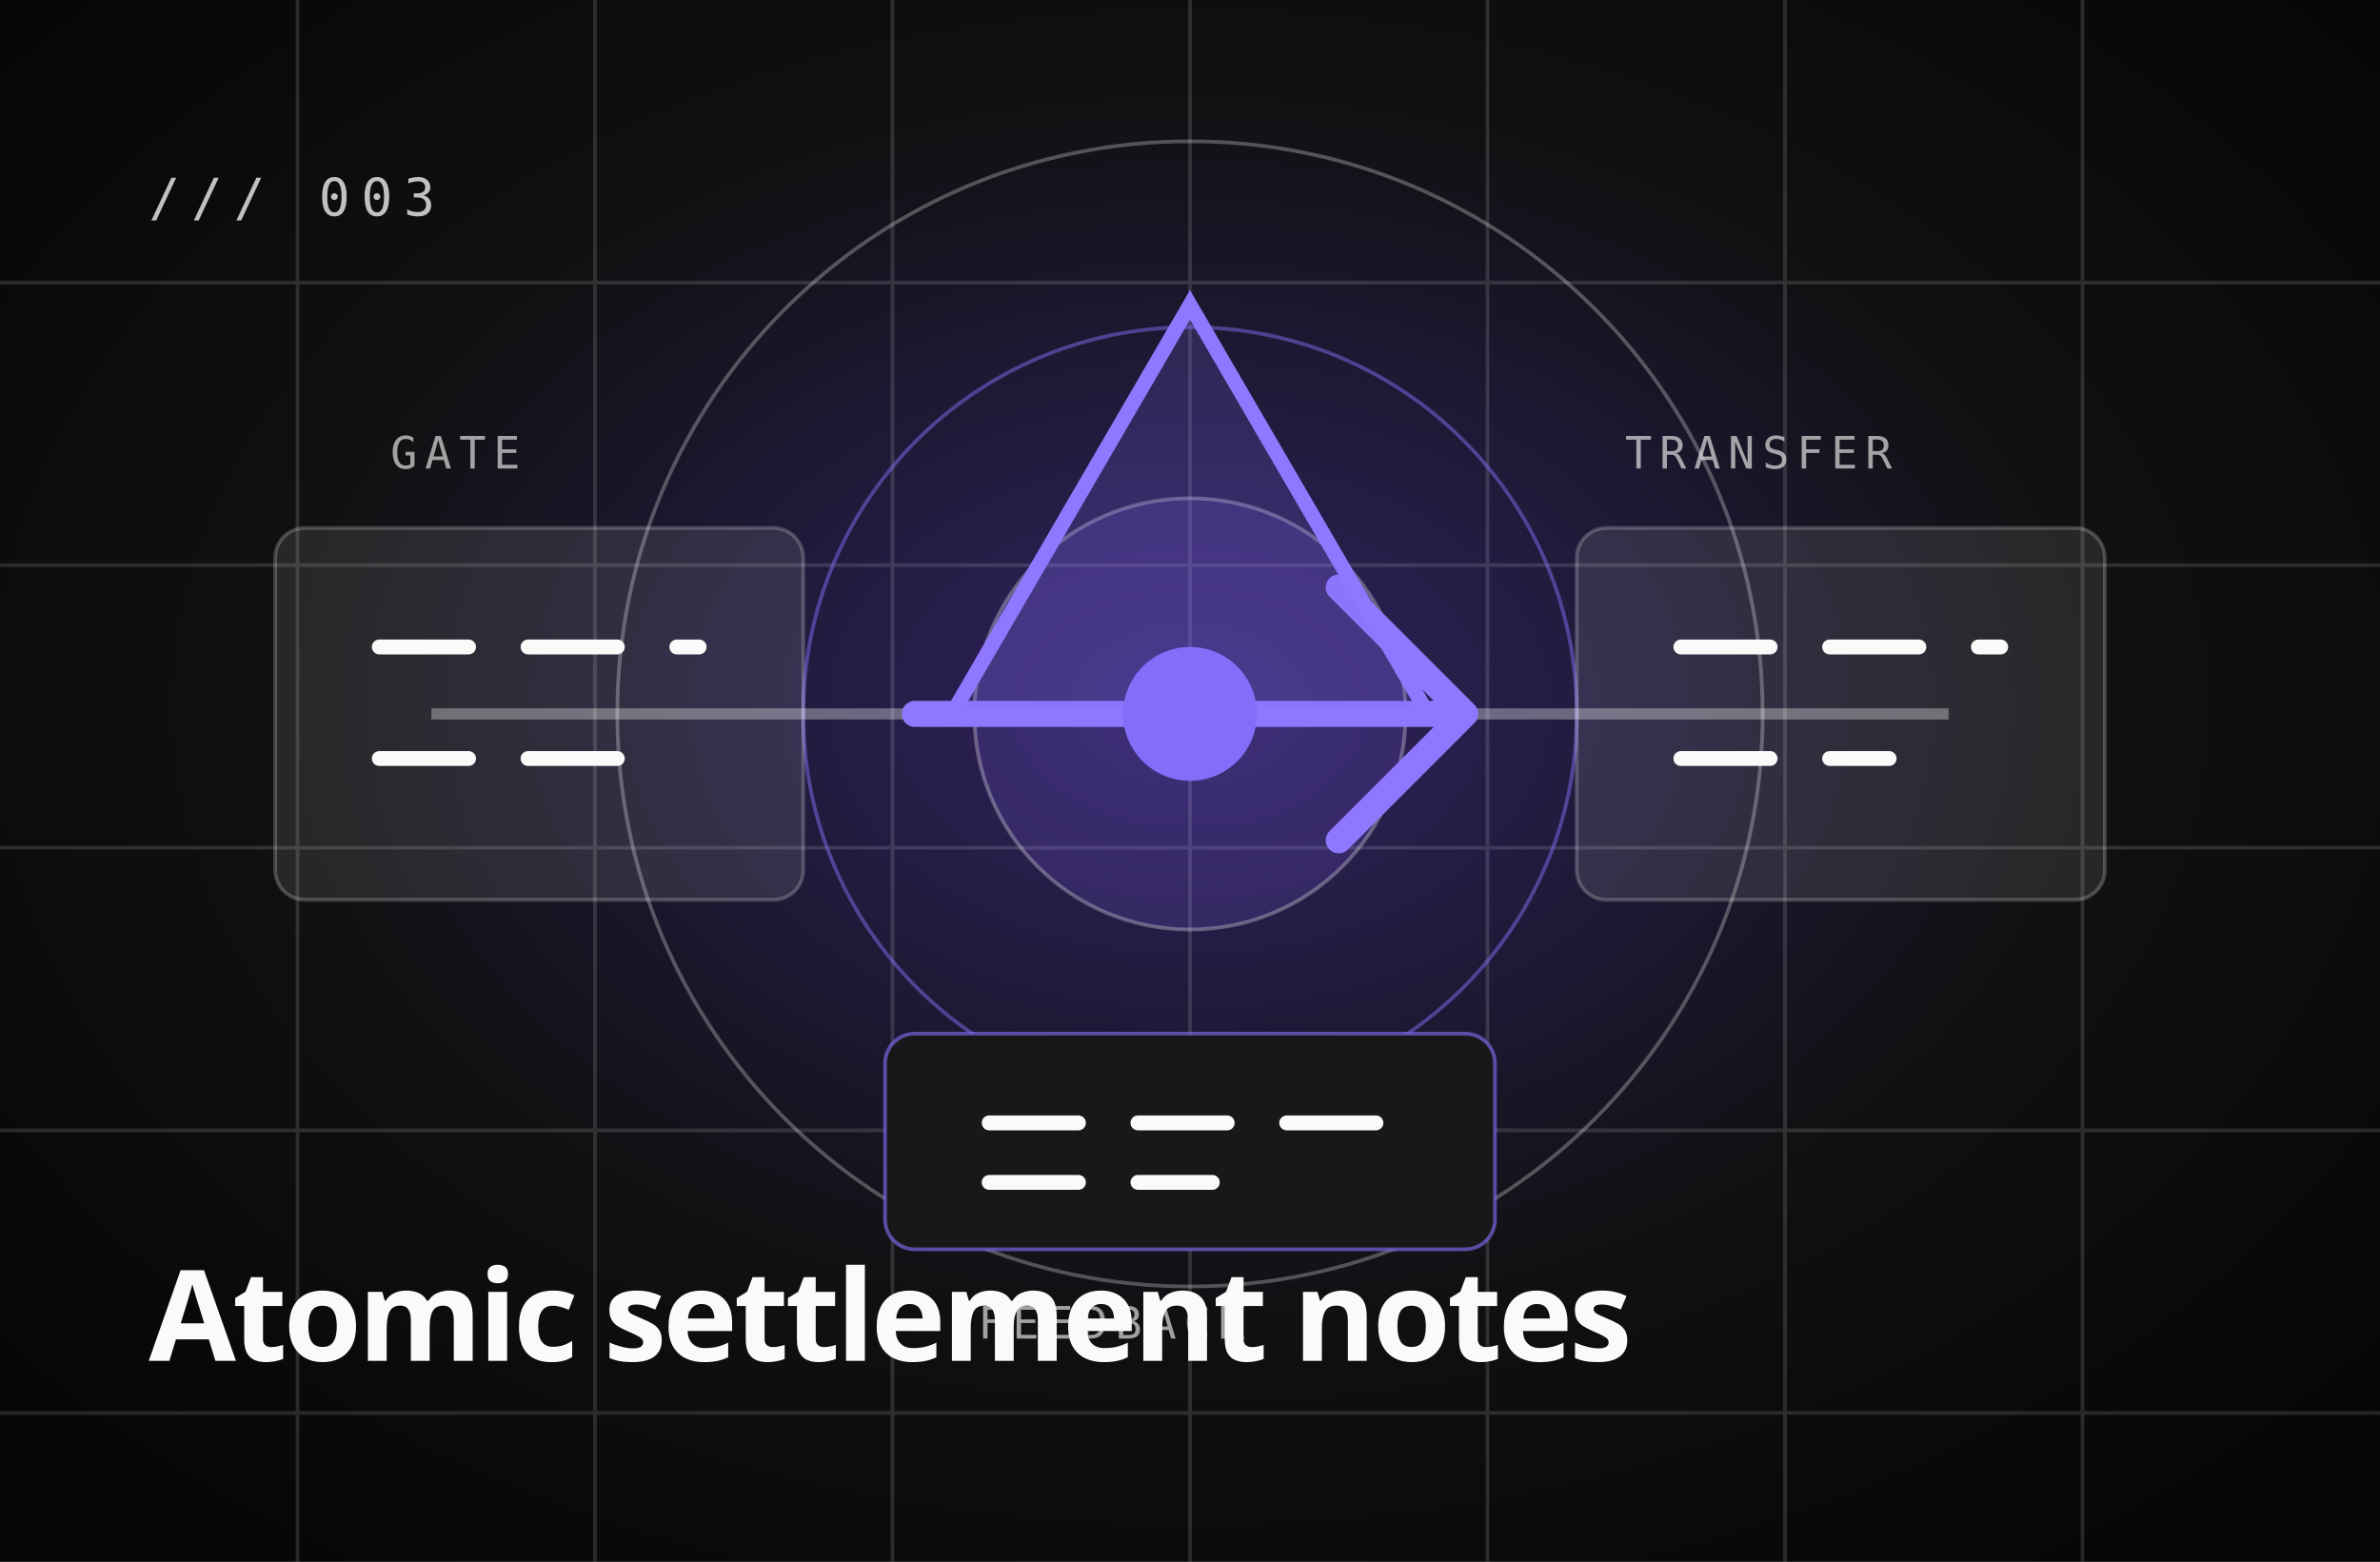
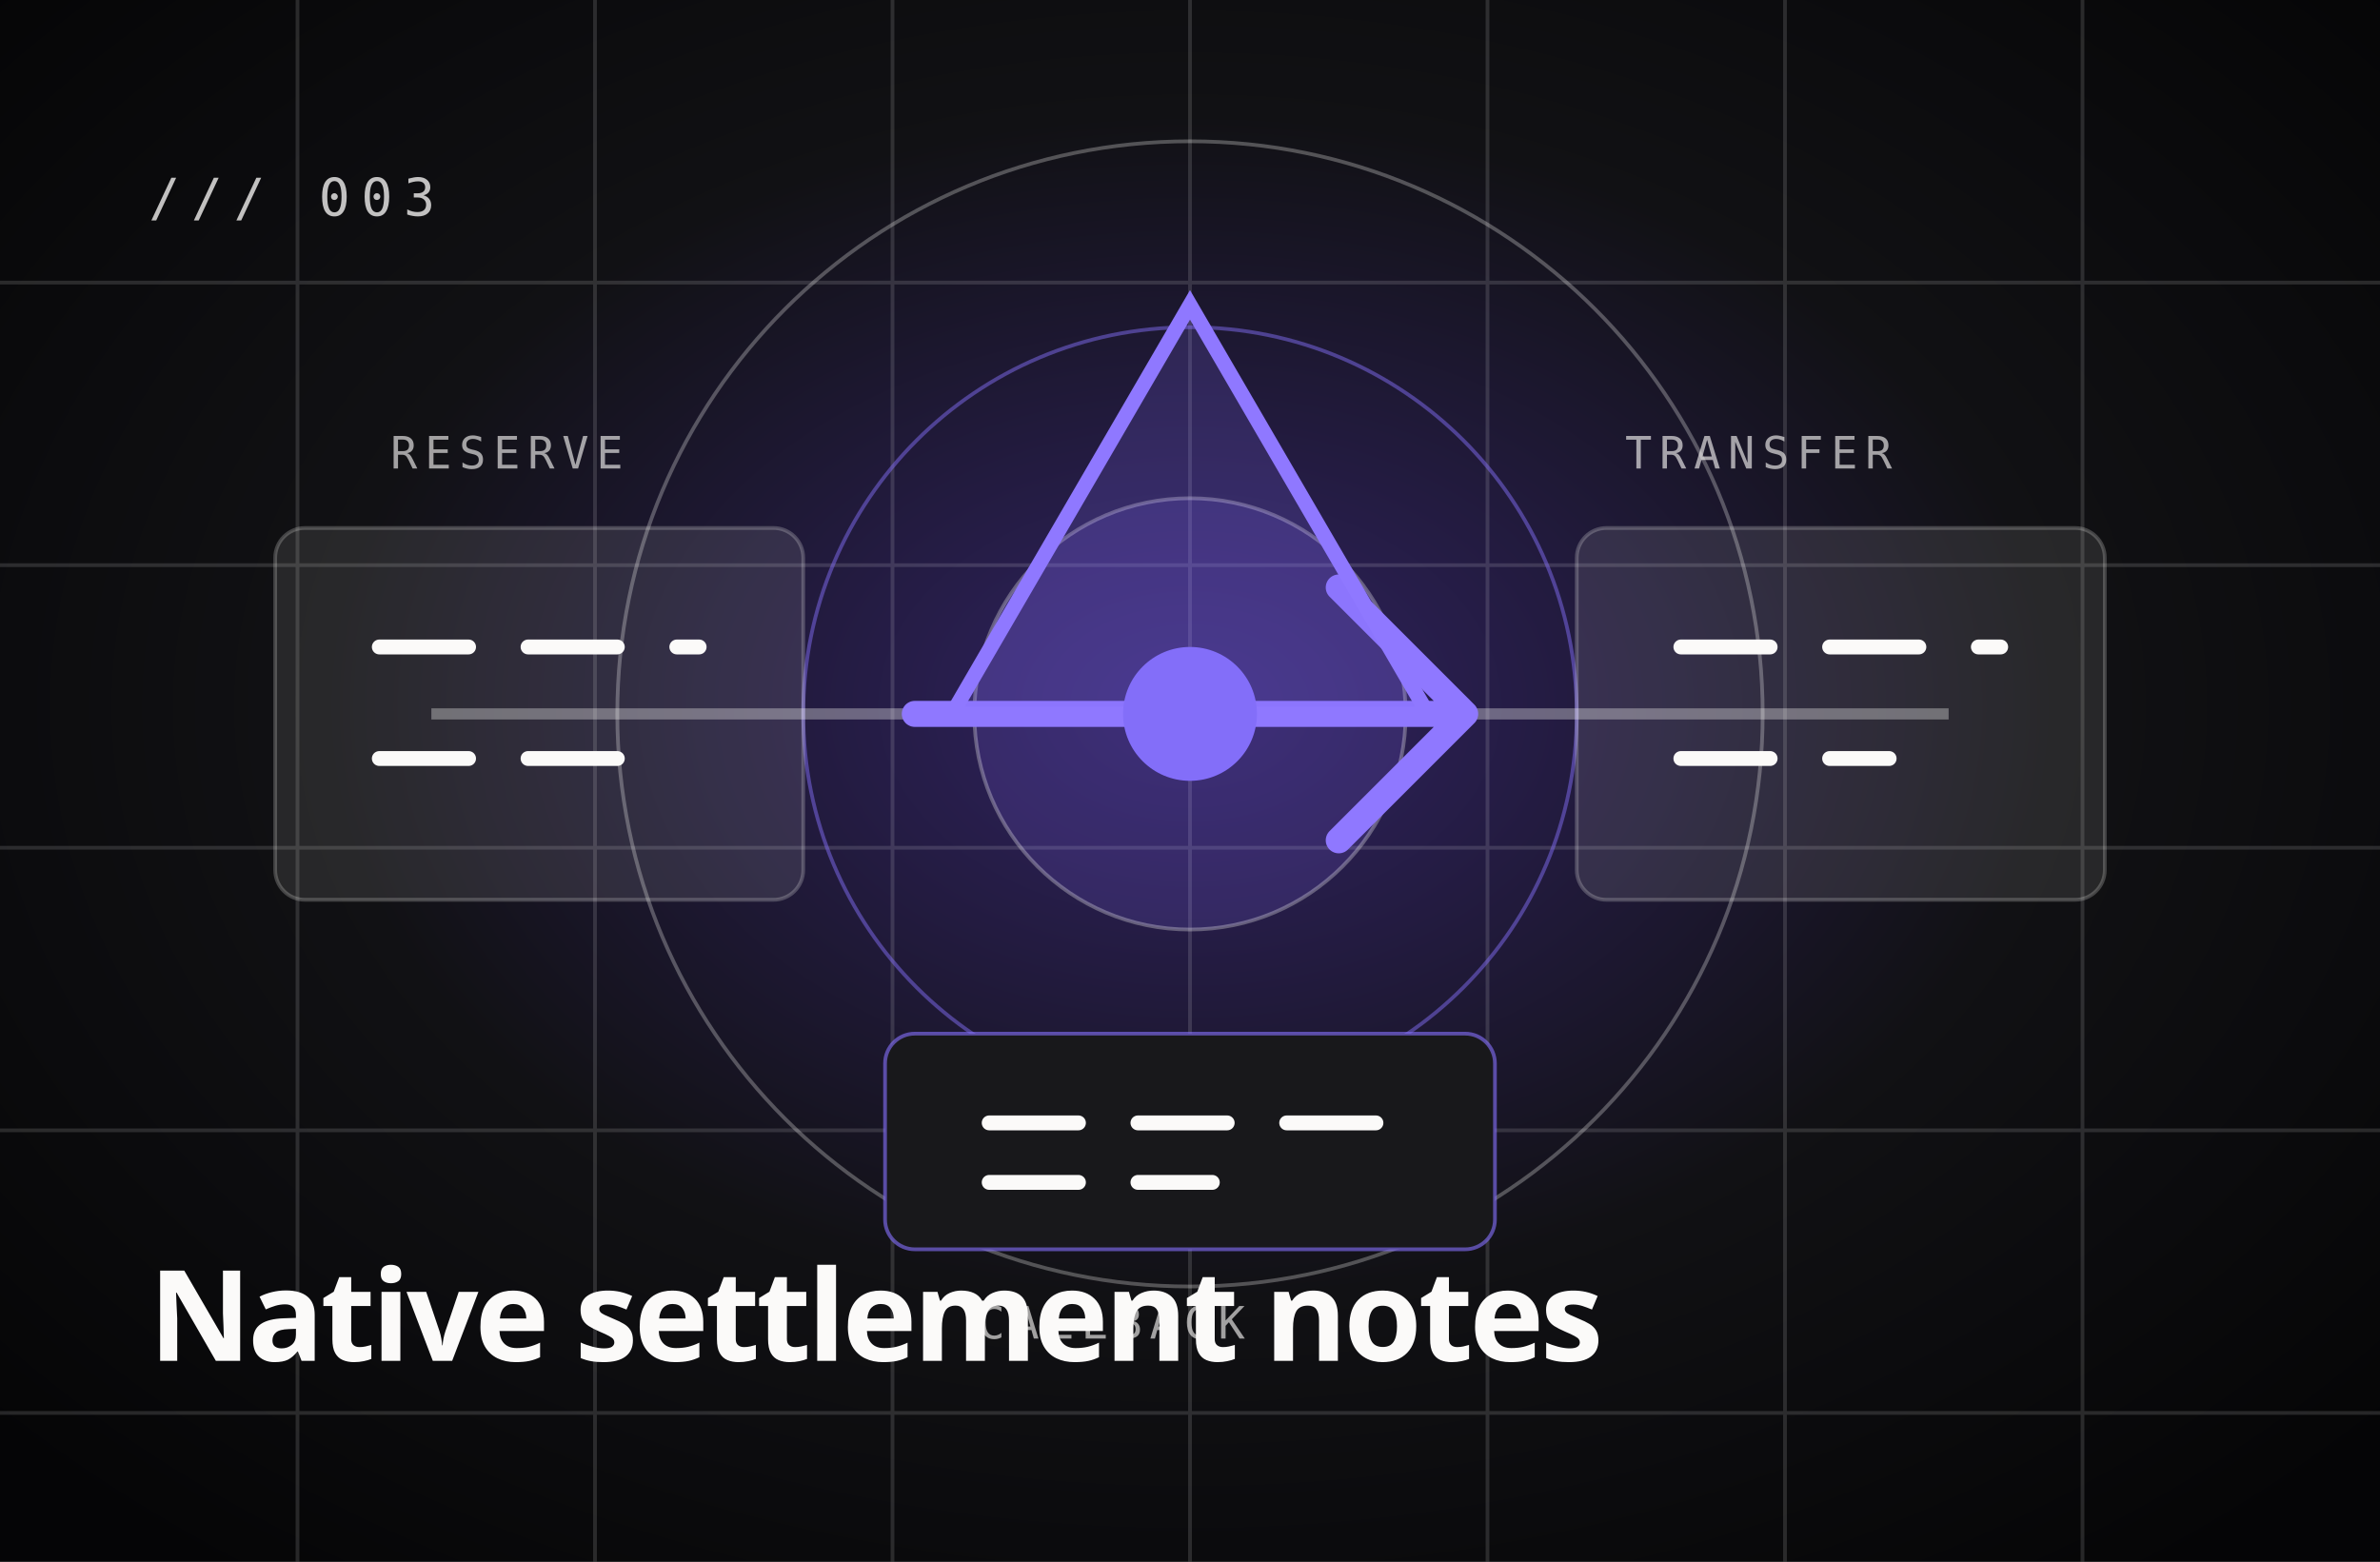
<svg xmlns="http://www.w3.org/2000/svg" width="640" height="420" viewBox="0 0 640 420" fill="none">
  <style>
    .arrow { animation: arrow 3.6s ease-in-out infinite; }
    .ring { animation: ring 6s ease-in-out infinite; transform-origin: center; }
    .ledger { animation: ledger 7s linear infinite; }
    @keyframes arrow {
      0%, 100% { transform: translateX(0); opacity: .76; }
      50% { transform: translateX(12px); opacity: 1; }
    }
    @keyframes ring {
      0%, 100% { transform: scale(1); opacity: .28; }
      50% { transform: scale(1.04); opacity: .46; }
    }
    @keyframes ledger {
      to { stroke-dashoffset: -140; }
    }
    @media (prefers-reduced-motion: reduce) {
      .arrow, .ring, .ledger { animation: none; }
    }
  </style>
  <rect width="640" height="420" fill="#0B0B0D" />
  <rect width="640" height="420" fill="url(#wash)" />
  <g opacity=".14">
    <path d="M0 76H640M0 152H640M0 228H640M0 304H640M0 380H640" stroke="#FBFAF9" />
    <path d="M80 0V420M160 0V420M240 0V420M320 0V420M400 0V420M480 0V420M560 0V420" stroke="#FBFAF9" />
  </g>
  <g class="ring">
    <circle cx="320" cy="192" r="154" stroke="#FBFAF9" stroke-opacity=".28" />
    <circle cx="320" cy="192" r="104" stroke="#836EF9" stroke-opacity=".48" />
    <circle cx="320" cy="192" r="58" fill="#836EF9" fill-opacity=".16" stroke="#FBFAF9" stroke-opacity=".3" />
  </g>
  <path d="M116 192H248M392 192H524" stroke="#FBFAF9" stroke-opacity=".34" stroke-width="3" />
  <path class="arrow" d="M246 192H394M394 192L360 158M394 192L360 226" stroke="#8F78FF" stroke-width="7" stroke-linecap="round" stroke-linejoin="round" />
  <rect x="74" y="142" width="142" height="100" rx="8" fill="#FBFAF9" fill-opacity=".1" stroke="#FBFAF9" stroke-opacity=".22" />
  <rect x="424" y="142" width="142" height="100" rx="8" fill="#FBFAF9" fill-opacity=".1" stroke="#FBFAF9" stroke-opacity=".22" />
  <rect x="238" y="278" width="164" height="58" rx="8" fill="#18181B" stroke="#836EF9" stroke-opacity=".62" />
  <path class="ledger" d="M102 174H188M102 204H168M452 174H538M452 204H508M266 302H374M266 318H326" stroke="#FBFAF9" stroke-width="4" stroke-linecap="round" stroke-dasharray="24 16" />
  <path d="M320 82L384 192H256L320 82Z" fill="#836EF9" fill-opacity=".18" stroke="#8F78FF" stroke-width="4" />
  <circle cx="320" cy="192" r="18" fill="#836EF9" />
-   <text x="105" y="126" fill="#FBFAF9" fill-opacity=".62" font-family="ui-monospace, SFMono-Regular, Menlo, monospace" font-size="12" letter-spacing="2">GATE</text>
+   <text x="105" y="126" fill="#FBFAF9" fill-opacity=".62" font-family="ui-monospace, SFMono-Regular, Menlo, monospace" font-size="12" letter-spacing="2">RESERVE</text>
  <text x="437" y="126" fill="#FBFAF9" fill-opacity=".62" font-family="ui-monospace, SFMono-Regular, Menlo, monospace" font-size="12" letter-spacing="2">TRANSFER</text>
-   <text x="263" y="360" fill="#FBFAF9" fill-opacity=".62" font-family="ui-monospace, SFMono-Regular, Menlo, monospace" font-size="12" letter-spacing="2">FEEDBACK</text>
+   <text x="263" y="360" fill="#FBFAF9" fill-opacity=".62" font-family="ui-monospace, SFMono-Regular, Menlo, monospace" font-size="12" letter-spacing="2">CALLBACK</text>
  <text x="40" y="58" fill="#FBFAF9" fill-opacity=".76" font-family="ui-monospace, SFMono-Regular, Menlo, monospace" font-size="14" letter-spacing="3">/// 003</text>
-   <text x="40" y="366" fill="#FBFAF9" font-family="ui-sans-serif, system-ui, sans-serif" font-size="34" font-weight="650" letter-spacing="-1">Atomic settlement notes</text>
+   <text x="40" y="366" fill="#FBFAF9" font-family="ui-sans-serif, system-ui, sans-serif" font-size="34" font-weight="650" letter-spacing="-1">Native settlement notes</text>
  <defs>
    <radialGradient id="wash" cx="0" cy="0" r="1" gradientTransform="translate(320 190) rotate(90) scale(294 430)" gradientUnits="userSpaceOnUse">
      <stop stop-color="#312363" />
      <stop offset=".54" stop-color="#111114" />
      <stop offset="1" stop-color="#050506" />
    </radialGradient>
  </defs>
</svg>
